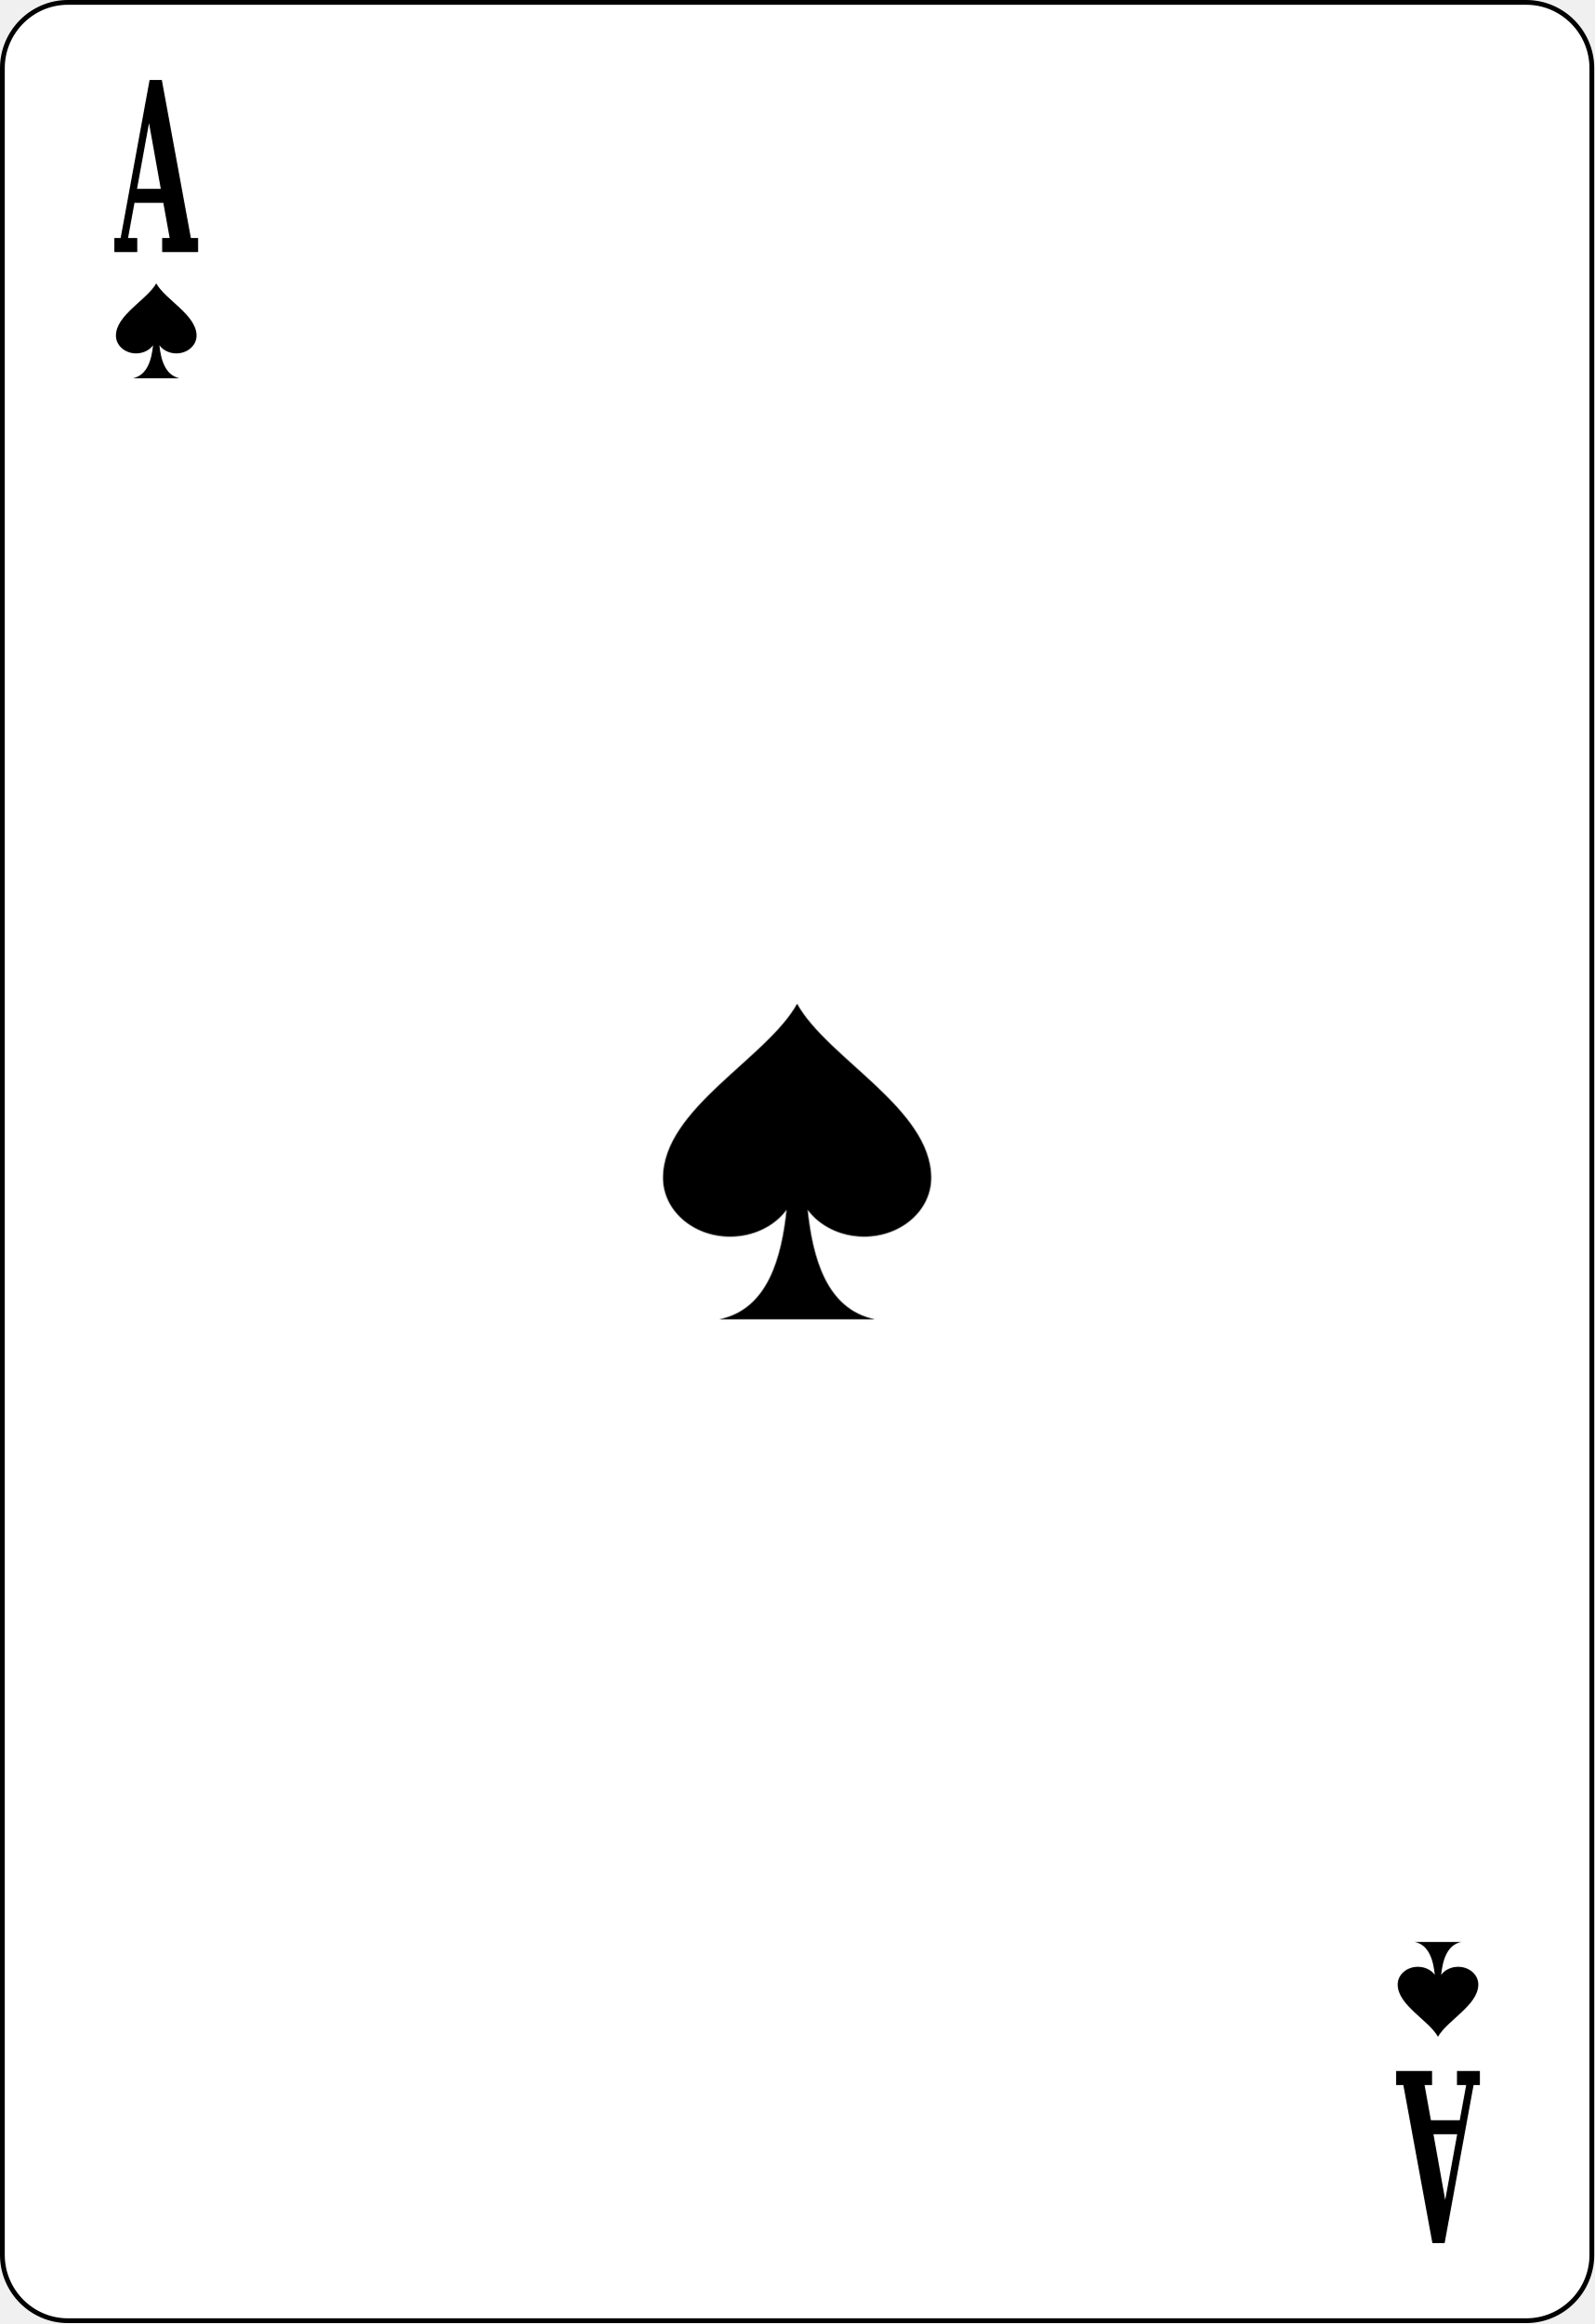
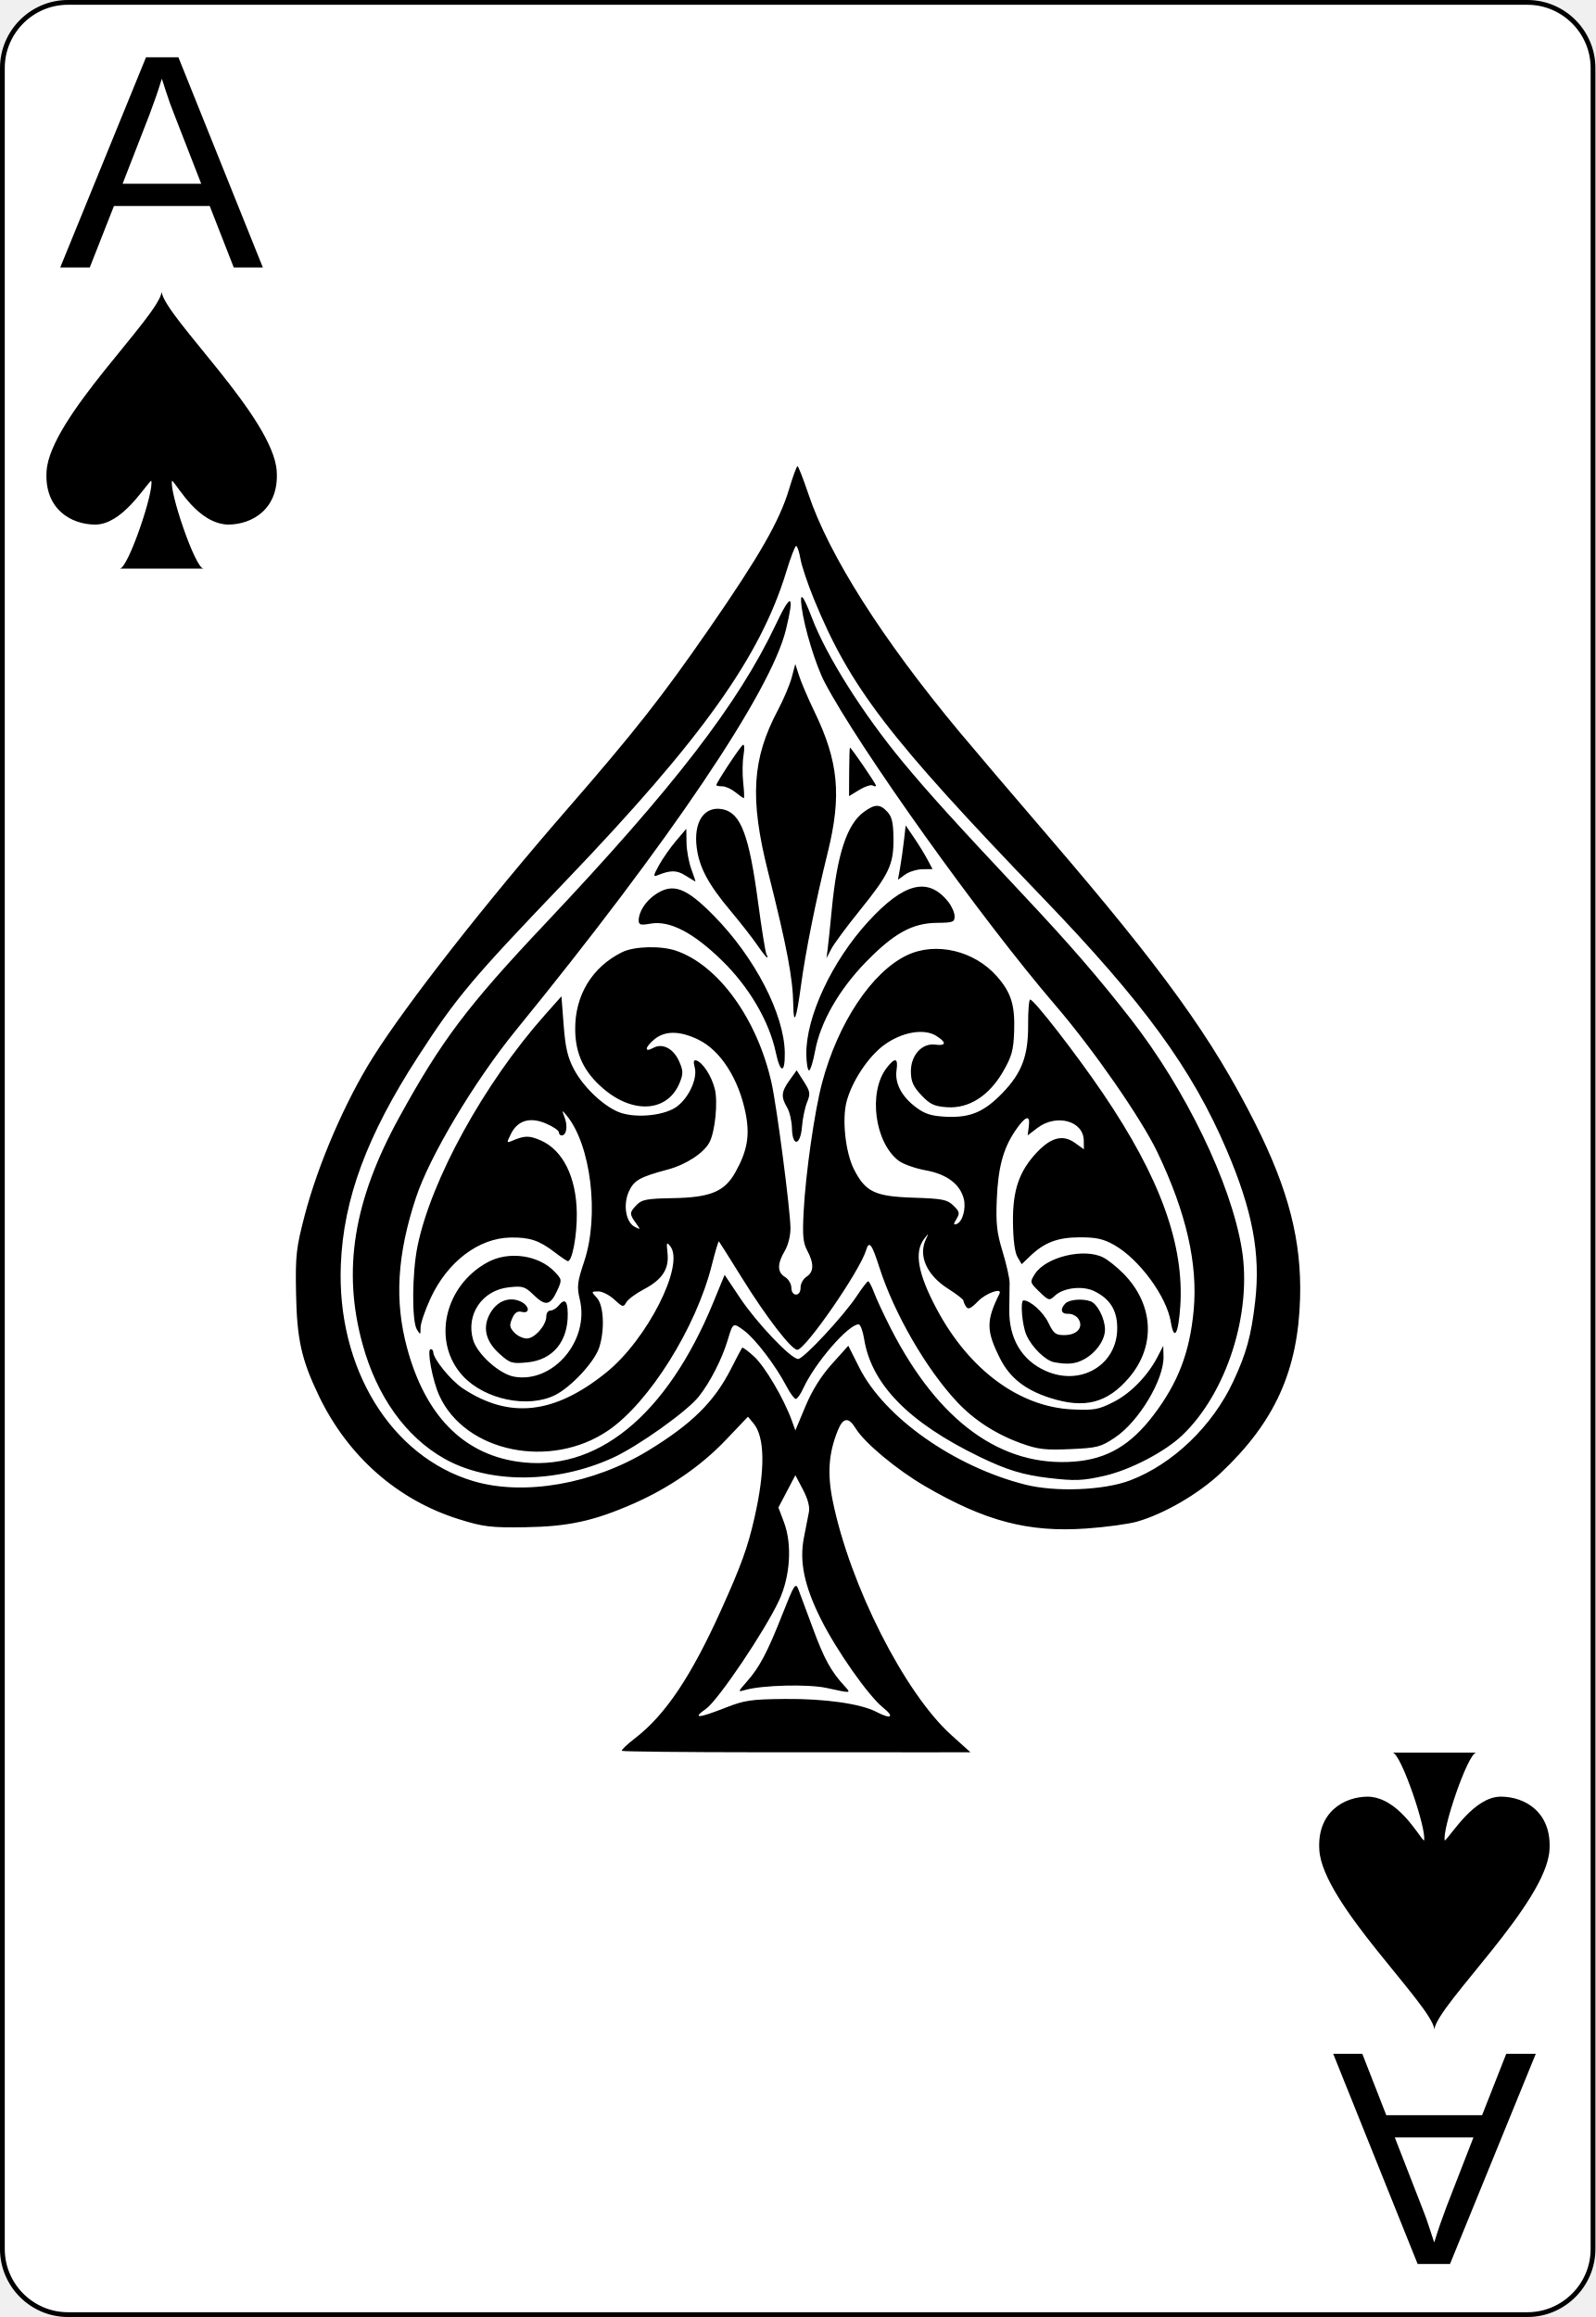
- <svg xmlns="http://www.w3.org/2000/svg" xmlns:xlink="http://www.w3.org/1999/xlink" width="208" height="303" viewBox="0 0 167.086 242.667" xml:space="preserve" id="svg2" version="1.0">
-   <defs id="defs88" />
-   <path id="path5" d="M 166.836,235.893 C 166.836,239.685 163.75,242.784 159.966,242.784 L 7.111,242.784 C 3.336,242.784 0.25,239.685 0.25,235.893 L 0.25,6.775 C 0.25,2.988 3.336,-0.116 7.111,-0.116 L 159.966,-0.116 C 163.75,-0.116 166.836,2.988 166.836,6.775 L 166.836,235.893 L 166.836,235.893 z " style="fill:#ffffff;fill-rule:nonzero;stroke:#000000;stroke-width:0.5;stroke-miterlimit:4" />
-   <g style="fill-rule:nonzero;stroke:#000000;stroke-miterlimit:4" id="g2192" transform="translate(0.9940219,0.2158208)">
-     <path style="stroke:none" d="M 10.988,25.827 L 10.988,24.358 L 11.649,24.358 L 14.682,7.796 L 15.963,7.796 L 19.008,24.358 L 19.769,24.358 L 19.769,25.827 L 15.999,25.827 L 15.999,24.358 L 16.785,24.358 L 16.12,20.671 L 13.099,20.671 L 12.423,24.358 L 13.389,24.358 L 13.389,25.827 L 10.988,25.827 z M 13.365,19.202 L 15.854,19.202 L 14.622,12.317 L 13.365,19.202 L 13.365,19.202 z " id="path2194" />
+ <svg xmlns="http://www.w3.org/2000/svg" width="167.087pt" height="242.667pt" viewBox="0 0 167.087 242.667" xml:space="preserve" id="svg2" version="1.1">
+   <defs id="defs41" />
+   <g id="Layer_x0020_1" style="fill-rule:nonzero;clip-rule:nonzero;stroke:#000000;stroke-miterlimit:4;">
+     <path style="fill:#FFFFFF;stroke-width:0.5;" d="M166.837,235.548c0,3.777-3.087,6.869-6.871,6.869H7.111c-3.775,0-6.861-3.092-6.861-6.869V7.12C0.25,3.343,3.336,0.25,7.111,0.25h152.855    c3.784,0,6.871,3.093,6.871,6.87v228.428z" id="path5" />
+     <g style="stroke:none;" id="g7">
+       <g id="g9">
+ 				
+ 			</g>
+     </g>
+     <g id="g15">
+ 			
+ 		</g>
+     <g id="g19">
+ 			
+ 		</g>
+     <g style="stroke:none;" id="g23">
+       <g id="g25">
+ 				
+ 			</g>
+     </g>
+     <g style="stroke:none;" id="g31">
+       <g id="g33">
+ 				
+ 			</g>
+     </g>
  </g>
-   <g style="fill-rule:nonzero;stroke:#000000;stroke-miterlimit:4" id="g2196" transform="translate(-0.4061249,0.2153312)">
-     <path style="stroke:none" d="M 155.511,216.409 L 155.511,217.878 L 154.85,217.878 L 151.816,234.44 L 150.535,234.44 L 147.49,217.878 L 146.729,217.878 L 146.729,216.409 L 150.5,216.409 L 150.5,217.878 L 149.714,217.878 L 150.379,221.565 L 153.399,221.565 L 154.076,217.878 L 153.109,217.878 L 153.109,216.409 L 155.511,216.409 z M 153.133,223.034 L 150.645,223.034 L 151.877,229.919 L 153.133,223.034 L 153.133,223.034 z " id="path2198" />
+   <text xml:space="preserve" style="font-size:32px;font-style:normal;font-weight:normal;line-height:125%;letter-spacing:0px;word-spacing:0px;fill:#000000;fill-opacity:1;stroke:none;font-family:Bitstream Vera Sans" x="6.246" y="28.013" id="text3788">
+     <tspan id="tspan3790" x="6.246" y="28.013" style="font-style:normal;font-variant:normal;font-weight:normal;font-stretch:normal;font-family:Arial;-inkscape-font-specification:Arial">A</tspan>
+   </text>
+   <g transform="matrix(1.508595,0,0,1.379325,16.92904,45.06616)" id="layer1-7">
+     <path id="sl" d="M 7.989,3.103 C 7.747,-0.954 0.242,-8.59 0,-10.5 c -0.242,1.909 -7.747,9.545 -7.989,13.603 -0.169,2.868 1.695,4.057 3.39,4.057 1.835,-0.022 3.351,-2.801 3.873,-3.341 0.242,0.716 -1.603,6.682 -2.179,6.682 l 5.811,0 C 2.33,10.501 0.485,4.535 0.727,3.819 1.184,4.315 2.524,7.077 4.601,7.16 6.295,7.159 8.158,5.971 7.989,3.103 z" style="fill:#000000" />
  </g>
-   <path style="fill-rule:nonzero;stroke:none;stroke-miterlimit:4" d="M 83.543,104.803 C 80.359,110.535 69.506,115.786 69.485,123.028 C 69.476,126.448 72.632,129.204 76.514,129.204 C 78.988,129.204 81.186,128.093 82.439,126.392 C 81.915,131.316 80.511,136.82 75.385,137.864 L 83.543,137.864 L 91.702,137.864 C 86.575,136.82 85.171,131.316 84.648,126.392 C 85.901,128.093 88.099,129.204 90.572,129.204 C 94.455,129.204 97.611,126.448 97.601,123.028 C 97.58,115.786 86.728,110.535 83.543,104.803 z " id="path2254" />
-   <path id="path2273" d="M 16.372,29.322 C 15.415,31.045 12.156,32.623 12.147,34.8 C 12.147,35.828 13.093,36.656 14.26,36.656 C 15.003,36.656 15.664,36.323 16.04,35.811 C 15.883,37.291 15.461,38.946 13.92,39.26 L 16.372,39.26 L 18.825,39.26 C 17.284,38.946 16.862,37.291 16.704,35.811 C 17.081,36.323 17.742,36.656 18.485,36.656 C 19.652,36.656 20.598,35.828 20.598,34.8 C 20.589,32.623 17.33,31.045 16.372,29.322 z " style="fill-rule:nonzero;stroke:none;stroke-miterlimit:4" />
-   <use x="0" y="0" xlink:href="#path2273" id="use2277" transform="matrix(1,0,0,-1,134.3416,242.3621)" width="167.086" height="242.667" />
+   <text xml:space="preserve" style="font-size:32px;font-style:normal;font-weight:normal;line-height:125%;letter-spacing:0px;word-spacing:0px;fill:#000000;fill-opacity:1;stroke:none;font-family:Bitstream Vera Sans" x="-160.908" y="-215.097" id="text3788-2" transform="scale(-1,-1)">
+     <tspan id="tspan3790-3" x="-160.908" y="-215.097" style="font-style:normal;font-variant:normal;font-weight:normal;font-stretch:normal;font-family:Arial;-inkscape-font-specification:Arial">A</tspan>
+   </text>
+   <g transform="matrix(-1.508595,0,0,-1.379325,150.2247,198.0438)" id="layer1-7-8">
+     <path id="sl-0" d="M 7.989,3.103 C 7.747,-0.954 0.242,-8.59 0,-10.5 c -0.242,1.909 -7.747,9.545 -7.989,13.603 -0.169,2.868 1.695,4.057 3.39,4.057 1.835,-0.022 3.351,-2.801 3.873,-3.341 0.242,0.716 -1.603,6.682 -2.179,6.682 l 5.811,0 C 2.33,10.501 0.485,4.535 0.727,3.819 1.184,4.315 2.524,7.077 4.601,7.16 6.295,7.159 8.158,5.971 7.989,3.103 z" style="fill:#000000" />
+   </g>
+   <path style="fill:#000000" d="m 79.5,183.521 c -7.826,-0.004 -14.295,-0.072 -14.375,-0.151 -0.081,-0.078 0.556,-0.684 1.416,-1.346 3.13,-2.41 5.827,-6.427 8.939,-13.312 2.139,-4.732 2.827,-6.631 3.538,-9.761 1.137,-5.009 1.1,-8.437 -0.106,-9.882 l -0.578,-0.693 -2.33,2.448 c -2.59,2.721 -5.961,5.038 -9.722,6.683 -4.12,1.802 -6.785,2.378 -11.31,2.446 -3.568,0.053 -4.337,-0.04 -6.887,-0.834 -6.438,-2.004 -11.655,-6.595 -14.694,-12.929 -1.831,-3.816 -2.298,-5.93 -2.387,-10.787 -0.072,-3.929 0.014,-4.693 0.907,-8.117 1.395,-5.347 4.254,-11.962 7.164,-16.579 3.537,-5.612 11.693,-16.027 20.313,-25.941 7.092,-8.157 9.95,-11.791 14.898,-18.945 5.264,-7.612 7.354,-11.261 8.351,-14.582 0.399,-1.328 0.797,-2.414 0.885,-2.415 0.088,-5.1e-5 0.604,1.319 1.146,2.932 2.156,6.414 7.733,15.195 15.82,24.905 1.44,1.729 5.632,6.653 9.316,10.942 12.066,14.047 17.16,21.119 21.66,30.072 3.485,6.932 4.859,12.276 4.695,18.249 -0.21,7.634 -2.655,13.027 -8.322,18.356 -2.334,2.195 -5.915,4.274 -8.761,5.087 -0.88,0.251 -3.262,0.574 -5.293,0.718 -6.082,0.43 -10.616,-0.762 -16.935,-4.451 -2.963,-1.73 -6.312,-4.525 -7.238,-6.039 -0.748,-1.224 -1.321,-1.146 -1.883,0.256 -0.944,2.358 -1.095,4.482 -0.521,7.315 1.792,8.834 7.522,20.148 12.442,24.569 l 1.988,1.786 -3.955,0.004 c -2.175,0.003 -10.358,5.4e-4 -18.184,-0.004 z m 12.99,-4.672 c -1.542,-1.233 -4.883,-5.992 -6.538,-9.312 -1.721,-3.453 -2.247,-5.989 -1.76,-8.486 0.2,-1.024 0.437,-2.239 0.527,-2.701 0.105,-0.539 -0.12,-1.379 -0.628,-2.343 l -0.792,-1.503 -0.888,1.691 -0.888,1.691 0.586,1.557 c 0.865,2.297 0.658,5.634 -0.505,8.148 -1.47,3.176 -6.396,10.49 -7.665,11.38 -1.486,1.042 -0.826,1.008 2.005,-0.103 2.04,-0.801 2.691,-0.897 6.292,-0.931 4.137,-0.039 7.912,0.498 9.559,1.359 1.532,0.801 1.932,0.544 0.695,-0.445 z m -5.933,-2.066 c -1.911,-0.417 -6.729,-0.297 -8.513,0.213 -0.791,0.226 -0.789,0.217 0.175,-0.875 1.327,-1.502 2.166,-3.093 3.738,-7.09 1.209,-3.074 1.364,-3.319 1.649,-2.596 0.173,0.439 0.86,2.284 1.526,4.099 1.167,3.178 1.893,4.507 3.299,6.033 0.737,0.8 0.779,0.795 -1.873,0.216 z M 118.364,155.044 c 4.476,-1.707 8.628,-5.698 10.81,-10.392 1.373,-2.954 1.861,-4.737 2.277,-8.32 0.583,-5.024 -0.265,-9.532 -2.997,-15.929 -3.611,-8.455 -8.685,-15.408 -19.291,-26.43 C 93.039,77.217 89.044,72.003 85.25,62.765 c -0.649,-1.581 -1.288,-3.488 -1.42,-4.237 -0.131,-0.749 -0.335,-1.357 -0.452,-1.35 -0.117,0.007 -0.582,1.223 -1.033,2.704 -2.715,8.906 -8.835,17.488 -23.073,32.356 -9.924,10.364 -11.469,12.202 -15.537,18.497 -5.315,8.223 -7.765,14.841 -8.039,21.719 -0.433,10.846 5.25,20.117 13.9,22.675 5.289,1.564 12.55,0.295 18.271,-3.193 4.596,-2.802 6.936,-5.115 8.705,-8.602 0.569,-1.121 1.086,-2.102 1.15,-2.179 0.063,-0.077 0.64,0.348 1.281,0.945 1.123,1.045 3.089,4.385 3.904,6.63 l 0.392,1.08 1.055,-2.522 c 0.701,-1.674 1.632,-3.164 2.772,-4.433 l 1.717,-1.911 1.148,2.285 c 2.619,5.215 9.929,10.372 17.373,12.258 3.182,0.806 8.258,0.602 10.998,-0.443 z m -8.513,-0.248 c -2.71,-0.322 -4.411,-0.841 -7.239,-2.21 -7.434,-3.6 -11.354,-7.601 -12.114,-12.366 -0.134,-0.838 -0.394,-1.521 -0.578,-1.518 -1.091,0.016 -4.593,4.072 -5.8,6.717 -0.274,0.6 -0.623,1.092 -0.776,1.095 -0.153,0.003 -0.598,-0.606 -0.99,-1.351 -1.133,-2.158 -3.246,-4.932 -4.412,-5.795 -1.177,-0.871 -1.173,-0.873 -1.732,0.986 -0.598,1.988 -1.823,4.386 -3.017,5.903 -1.218,1.548 -6.374,5.222 -9.021,6.428 -5.947,2.71 -12.95,2.738 -17.656,0.071 -4.032,-2.285 -7.05,-6.518 -8.552,-11.993 -2.123,-7.739 -0.942,-15.025 3.849,-23.745 4.413,-8.031 7.138,-11.648 15.262,-20.254 13.469,-14.267 20.243,-23.052 24.166,-31.34 1.63,-3.444 1.992,-3.268 1.07,0.521 -1.575,6.473 -12.141,22.15 -28.279,41.957 -4.349,5.338 -9.035,13.187 -10.472,17.54 -1.974,5.98 -2.259,10.796 -0.931,15.721 1.887,7.001 5.788,11.042 11.495,11.909 8.277,1.258 15.681,-4.739 20.583,-16.672 l 1.183,-2.881 1.623,2.43 c 1.761,2.637 5.339,6.392 6.081,6.381 0.569,-0.008 4.757,-4.507 6.135,-6.591 0.558,-0.843 1.094,-1.538 1.191,-1.544 0.097,-0.006 0.378,0.528 0.624,1.188 0.246,0.659 1.025,2.329 1.73,3.712 4.995,9.793 11.616,14.596 19.275,13.98 3.406,-0.274 5.868,-1.722 8.248,-4.852 2.579,-3.391 3.798,-6.562 4.213,-10.955 0.461,-4.879 -0.77,-10.259 -3.791,-16.581 -1.694,-3.543 -6.705,-10.765 -10.683,-15.396 -7.777,-9.053 -20.649,-27.077 -24.186,-33.866 -0.917,-1.76 -2.1,-5.62 -2.389,-7.797 -0.234,-1.759 0.124,-1.401 1.066,1.067 1.535,4.023 5.327,10.038 9.525,15.109 2.631,3.179 5.534,6.381 12.821,14.143 4.696,5.002 7.671,8.441 11.04,12.762 5.762,7.389 10.498,17.183 11.636,24.065 1.112,6.718 -1.573,15.125 -6.249,19.565 -1.824,1.732 -5.447,3.616 -8.131,4.227 -2.285,0.52 -3.09,0.552 -5.819,0.228 z m -2.841,-3.603 c -2.727,-0.992 -5.001,-2.462 -6.811,-4.402 -3.217,-3.449 -6.565,-9.253 -8.095,-14.034 -0.801,-2.502 -1.082,-2.866 -1.4,-1.812 -0.653,2.169 -6.35,10.413 -7.203,10.423 -0.605,0.008 -3.242,-3.41 -5.753,-7.456 -1.301,-2.096 -2.408,-3.852 -2.459,-3.902 -0.051,-0.05 -0.387,1.078 -0.746,2.505 -1.642,6.524 -6.544,14.355 -10.819,17.286 -6.034,4.136 -14.975,2.314 -17.701,-3.608 -0.726,-1.577 -1.347,-4.888 -0.918,-4.894 0.147,-0.003 0.27,0.144 0.272,0.324 0.011,0.714 1.842,2.958 3.089,3.786 4.894,3.247 9.614,2.718 15.057,-1.687 4.255,-3.443 8.195,-11.212 6.686,-13.182 -0.391,-0.51 -0.425,-0.432 -0.301,0.693 0.184,1.67 -0.543,2.783 -2.486,3.804 -0.84,0.441 -1.666,1.059 -1.836,1.373 -0.283,0.524 -0.386,0.499 -1.245,-0.299 -0.515,-0.478 -1.276,-0.865 -1.692,-0.859 -0.743,0.011 -0.745,0.022 -0.145,0.666 0.729,0.782 0.853,3.335 0.253,5.204 -0.483,1.506 -2.944,4.158 -4.633,4.995 -2.833,1.403 -7.339,0.471 -9.633,-1.992 -3.286,-3.53 -1.997,-9.456 2.597,-11.936 2.206,-1.191 5.338,-0.742 6.996,1.003 0.777,0.818 0.783,0.86 0.271,1.976 -0.716,1.561 -1.222,1.661 -2.434,0.485 -0.951,-0.923 -1.17,-0.991 -2.641,-0.828 -2.785,0.31 -4.508,2.847 -3.733,5.498 0.444,1.519 2.769,3.598 4.322,3.866 4.075,0.702 7.884,-3.797 6.854,-8.094 -0.321,-1.339 -0.268,-1.8 0.462,-3.985 1.6,-4.794 0.705,-12.203 -1.846,-15.287 -0.504,-0.61 -0.512,-0.6 -0.198,0.241 0.34,0.91 0.18,1.848 -0.317,1.855 -0.158,0.003 -0.289,-0.147 -0.292,-0.333 -0.003,-0.185 -0.607,-0.596 -1.343,-0.912 -1.677,-0.721 -2.968,-0.34 -3.678,1.084 -0.465,0.933 -0.46,0.97 0.101,0.731 1.329,-0.569 1.799,-0.577 3.006,-0.055 2.339,1.013 3.749,3.86 3.791,7.656 0.025,2.296 -0.477,4.989 -0.931,4.995 -0.093,0.002 -0.718,-0.419 -1.389,-0.934 -1.615,-1.241 -2.633,-1.579 -4.636,-1.54 -3.343,0.064 -6.596,2.542 -8.368,6.376 -0.574,1.241 -1.042,2.622 -1.041,3.069 0.002,0.774 -0.016,0.782 -0.387,0.176 -0.537,-0.879 -0.501,-5.9 0.062,-8.678 1.417,-6.985 6.993,-17.112 13.367,-24.278 l 1.715,-1.928 0.232,3.024 c 0.182,2.371 0.416,3.371 1.085,4.631 1.04,1.959 3.309,4.051 4.953,4.567 1.796,0.563 4.64,0.225 5.847,-0.695 1.256,-0.958 2.147,-2.935 1.84,-4.085 -0.161,-0.604 -0.111,-0.815 0.171,-0.725 0.681,0.216 1.616,1.668 1.939,3.013 0.33,1.372 0.023,4.421 -0.558,5.546 -0.581,1.125 -2.452,2.35 -4.376,2.865 -2.934,0.785 -3.534,1.124 -4.071,2.299 -0.627,1.373 -0.323,3.22 0.609,3.7 0.627,0.324 0.632,0.308 0.117,-0.403 -0.683,-0.945 -0.676,-1.102 0.091,-1.892 0.545,-0.562 1.067,-0.66 3.766,-0.706 3.959,-0.068 5.432,-0.676 6.571,-2.713 1.247,-2.229 1.53,-3.841 1.079,-6.136 -0.712,-3.62 -2.622,-6.612 -4.942,-7.745 -1.933,-0.944 -3.486,-0.964 -4.6,-0.06 -1.01,0.819 -1.113,1.456 -0.15,0.921 0.979,-0.543 2.139,0.063 2.733,1.428 0.419,0.962 0.426,1.267 0.055,2.194 -1.229,3.069 -4.825,3.36 -8,0.648 -2.029,-1.733 -2.929,-3.621 -2.952,-6.195 -0.033,-3.586 1.769,-6.553 4.923,-8.108 1.256,-0.619 4.043,-0.694 5.635,-0.151 4.443,1.514 8.515,7.152 10.008,13.855 0.553,2.483 1.951,13.204 1.979,15.174 0.011,0.801 -0.24,1.81 -0.606,2.431 -0.795,1.348 -0.781,2.22 0.041,2.718 0.357,0.215 0.653,0.718 0.659,1.118 0.006,0.431 0.207,0.723 0.493,0.719 0.286,-0.004 0.478,-0.302 0.471,-0.733 -0.006,-0.399 0.276,-0.911 0.626,-1.137 0.773,-0.499 0.797,-1.386 0.076,-2.731 -0.441,-0.823 -0.511,-1.575 -0.381,-4.076 0.209,-4.004 1.139,-10.505 1.927,-13.483 1.669,-6.302 5.231,-11.649 8.918,-13.39 3.004,-1.419 7.02,-0.473 9.387,2.21 1.505,1.706 1.914,3.015 1.815,5.807 -0.07,1.964 -0.251,2.612 -1.176,4.203 -1.476,2.539 -3.58,3.869 -5.867,3.708 -1.327,-0.093 -1.766,-0.3 -2.67,-1.257 -0.853,-0.903 -1.086,-1.421 -1.101,-2.45 -0.026,-1.72 1.149,-3.033 2.548,-2.849 1.161,0.153 1.211,-0.219 0.123,-0.91 -1.297,-0.822 -3.629,-0.412 -5.497,0.966 -1.66,1.225 -3.381,3.839 -3.92,5.956 -0.476,1.866 -0.099,5.285 0.774,7.022 1.201,2.39 2.199,2.869 6.241,2.997 3.033,0.096 3.537,0.196 4.185,0.825 0.643,0.625 0.685,0.802 0.326,1.396 -0.34,0.563 -0.338,0.655 0.014,0.532 0.617,-0.215 1.011,-1.642 0.738,-2.667 -0.408,-1.53 -1.791,-2.555 -3.98,-2.951 -1.091,-0.197 -2.367,-0.652 -2.836,-1.009 -2.514,-1.917 -3.199,-7.167 -1.267,-9.701 0.881,-1.155 1.24,-1.082 1.049,0.214 -0.203,1.381 0.544,2.791 2.079,3.926 0.921,0.681 1.605,0.889 3.148,0.959 2.484,0.112 3.934,-0.499 5.838,-2.46 2.051,-2.113 2.735,-3.918 2.715,-7.158 -0.009,-1.457 0.087,-2.652 0.214,-2.655 0.397,-0.009 4.82,5.692 7.639,9.847 5.977,8.811 8.528,15.86 8.079,22.325 -0.202,2.91 -0.65,3.631 -0.988,1.589 -0.442,-2.676 -3.31,-6.575 -5.925,-8.056 -1.134,-0.642 -1.878,-0.808 -3.601,-0.805 -2.338,0.005 -3.72,0.533 -5.246,2.002 l -0.843,0.812 -0.442,-0.749 c -0.282,-0.478 -0.453,-1.794 -0.473,-3.641 -0.036,-3.37 0.645,-5.355 2.517,-7.335 1.484,-1.57 2.723,-1.876 3.972,-0.981 l 0.938,0.672 -0.014,-0.924 c -0.031,-2.063 -2.873,-2.824 -4.866,-1.304 l -1.012,0.772 0.128,-0.974 c 0.166,-1.263 -0.388,-1.06 -1.456,0.534 -1.242,1.853 -1.769,3.833 -1.903,7.155 -0.103,2.527 0.003,3.47 0.608,5.454 0.403,1.32 0.733,2.797 0.735,3.283 0.002,0.486 -0.014,1.716 -0.034,2.732 -0.061,3.065 1.295,5.366 3.821,6.486 3.718,1.649 7.542,-0.681 7.484,-4.561 -0.027,-1.82 -0.755,-2.974 -2.387,-3.788 -1.208,-0.602 -3.232,-0.377 -4.128,0.459 -0.601,0.56 -0.657,0.546 -1.64,-0.408 -1.003,-0.973 -1.01,-1.001 -0.472,-1.849 1.134,-1.788 5.145,-2.76 7.167,-1.736 0.481,0.243 1.417,0.989 2.08,1.656 3.209,3.23 3.457,7.606 0.619,10.929 -2.285,2.675 -4.653,3.282 -8.277,2.121 -2.613,-0.837 -4.235,-2.124 -5.254,-4.168 -1.437,-2.881 -1.443,-3.914 -0.044,-6.735 0.343,-0.692 -1.401,-0.085 -2.24,0.779 -0.743,0.765 -1.037,0.902 -1.247,0.581 -0.151,-0.231 -0.279,-0.523 -0.284,-0.649 -0.004,-0.126 -0.723,-0.681 -1.596,-1.234 -2.233,-1.415 -3.149,-3.435 -2.343,-5.169 0.317,-0.683 0.312,-0.685 -0.162,-0.076 -1.078,1.388 -0.679,3.647 1.304,7.37 3.392,6.371 8.678,10.271 14.246,10.51 2.255,0.097 2.711,0.013 4.277,-0.782 1.801,-0.915 3.588,-2.753 4.617,-4.75 l 0.584,-1.134 0.028,1.124 c 0.06,2.418 -2.598,6.838 -5.113,8.506 -1.47,0.975 -1.832,1.067 -4.666,1.193 -2.591,0.115 -3.385,0.023 -5.067,-0.589 z m 3.408,-8.52 c -0.92,-0.165 -2.358,-1.569 -2.924,-2.856 -0.45,-1.022 -0.665,-3.616 -0.3,-3.621 0.694,-0.01 2.061,1.213 2.599,2.328 0.564,1.167 0.764,1.318 1.728,1.304 1.311,-0.019 1.989,-0.84 1.412,-1.708 -0.204,-0.306 -0.676,-0.541 -1.051,-0.521 -0.751,0.039 -0.9,-0.475 -0.311,-1.081 0.408,-0.42 1.797,-0.538 2.65,-0.226 0.705,0.259 1.487,1.783 1.504,2.932 0.017,1.107 -0.94,2.468 -2.215,3.152 -0.891,0.478 -1.672,0.553 -3.092,0.298 z m -58.103,-0.881 c -1.506,-1.349 -1.824,-2.856 -0.918,-4.353 0.723,-1.194 1.942,-1.647 3.085,-1.147 0.959,0.42 1.093,1.334 0.163,1.105 -0.461,-0.113 -0.738,0.076 -1.005,0.687 -0.311,0.71 -0.275,0.943 0.223,1.478 0.326,0.349 0.921,0.63 1.323,0.624 0.823,-0.012 2.041,-1.409 2.028,-2.323 -0.005,-0.33 0.19,-0.602 0.434,-0.606 0.243,-0.003 0.619,-0.226 0.835,-0.495 0.653,-0.812 0.956,-0.564 0.976,0.799 0.044,2.931 -1.548,4.863 -4.224,5.125 -1.612,0.158 -1.815,0.096 -2.919,-0.894 z m 30.625,-23.633 c -0.017,-0.751 -0.244,-1.724 -0.503,-2.162 -0.662,-1.119 -0.617,-1.644 0.244,-2.848 l 0.752,-1.052 0.749,1.173 c 0.674,1.056 0.708,1.273 0.341,2.179 -0.225,0.553 -0.463,1.694 -0.529,2.534 -0.16,2.026 -1.008,2.168 -1.054,0.176 z m -1.688,-7.927 c -0.694,-3.272 -2.796,-6.86 -5.647,-9.639 -3.009,-2.934 -5.472,-4.207 -7.464,-3.858 -1.062,0.186 -1.253,0.133 -1.251,-0.347 0.005,-0.893 0.722,-2.007 1.738,-2.698 1.842,-1.254 3.202,-0.761 6.138,2.223 4.287,4.357 7.364,10.301 7.424,14.343 0.033,2.208 -0.467,2.195 -0.938,-0.023 z m 3.194,0.191 c -0.051,-3.897 2.669,-9.734 6.467,-13.882 3.743,-4.088 6.26,-4.729 8.368,-2.13 0.376,0.464 0.688,1.154 0.694,1.534 0.009,0.628 -0.157,0.692 -1.837,0.707 -2.581,0.023 -4.511,1.085 -7.442,4.094 -2.831,2.908 -4.778,6.311 -5.329,9.316 -0.206,1.122 -0.492,2.042 -0.636,2.044 -0.144,0.003 -0.272,-0.755 -0.284,-1.683 z m -1.366,-5.167 c -0.042,-2.814 -0.654,-6.043 -2.65,-13.975 -1.925,-7.652 -1.672,-11.795 1.031,-16.891 0.6,-1.131 1.257,-2.684 1.46,-3.451 l 0.369,-1.394 0.416,1.279 c 0.229,0.704 0.945,2.374 1.593,3.712 2.522,5.211 2.861,8.796 1.393,14.732 -1.28,5.178 -2.322,10.367 -2.816,14.025 -0.473,3.505 -0.763,4.219 -0.796,1.963 z m -3.788,-6.3 c -0.499,-0.73 -1.755,-2.338 -2.792,-3.574 -2.306,-2.748 -3.254,-4.514 -3.529,-6.573 -0.365,-2.734 0.787,-4.444 2.728,-4.048 1.875,0.383 2.753,2.687 3.685,9.674 0.384,2.878 0.786,5.369 0.893,5.537 0.107,0.168 0.133,0.306 0.058,0.307 -0.075,10e-4 -0.545,-0.595 -1.044,-1.324 z m 7.391,0.426 c 0.068,-0.531 0.264,-2.414 0.434,-4.184 0.549,-5.71 1.585,-8.859 3.336,-10.146 1.174,-0.862 1.697,-0.869 2.478,-0.029 0.484,0.52 0.626,1.143 0.642,2.803 0.025,2.713 -0.444,3.71 -3.548,7.55 -1.347,1.667 -2.678,3.467 -2.958,4.002 l -0.508,0.972 z m -14.894,-7.682 c -0.918,-0.577 -1.543,-0.584 -2.914,-0.035 -0.487,0.195 -0.469,0.059 0.139,-1.045 0.384,-0.698 1.185,-1.843 1.78,-2.544 l 1.082,-1.275 0.022,1.459 c 0.012,0.802 0.241,2.052 0.509,2.778 0.268,0.725 0.458,1.309 0.421,1.296 -0.037,-0.012 -0.504,-0.298 -1.04,-0.634 z M 94.267,90.881 c 0.123,-0.692 0.305,-1.973 0.404,-2.846 l 0.18,-1.587 0.853,1.251 c 0.469,0.688 1.103,1.717 1.408,2.287 l 0.555,1.036 -1.061,0.016 c -0.584,0.009 -1.399,0.26 -1.813,0.559 l -0.751,0.543 z M 77.007,82.964 c -0.422,-0.341 -1.041,-0.617 -1.375,-0.612 -0.334,0.005 -0.608,-0.053 -0.609,-0.129 -0.004,-0.246 2.494,-4.029 2.781,-4.212 0.155,-0.099 0.184,0.384 0.066,1.088 -0.117,0.696 -0.131,1.994 -0.032,2.884 0.099,0.89 0.125,1.615 0.059,1.61 -0.067,-0.005 -0.467,-0.288 -0.889,-0.629 z M 88.932,80.841 c 0.007,-1.398 0.044,-2.543 0.082,-2.544 0.129,-0.005 2.72,3.779 2.723,3.976 0.002,0.108 -0.148,0.107 -0.332,-0.003 -0.184,-0.11 -0.819,0.095 -1.41,0.456 l -1.075,0.656 z" id="path2987" />
</svg>
